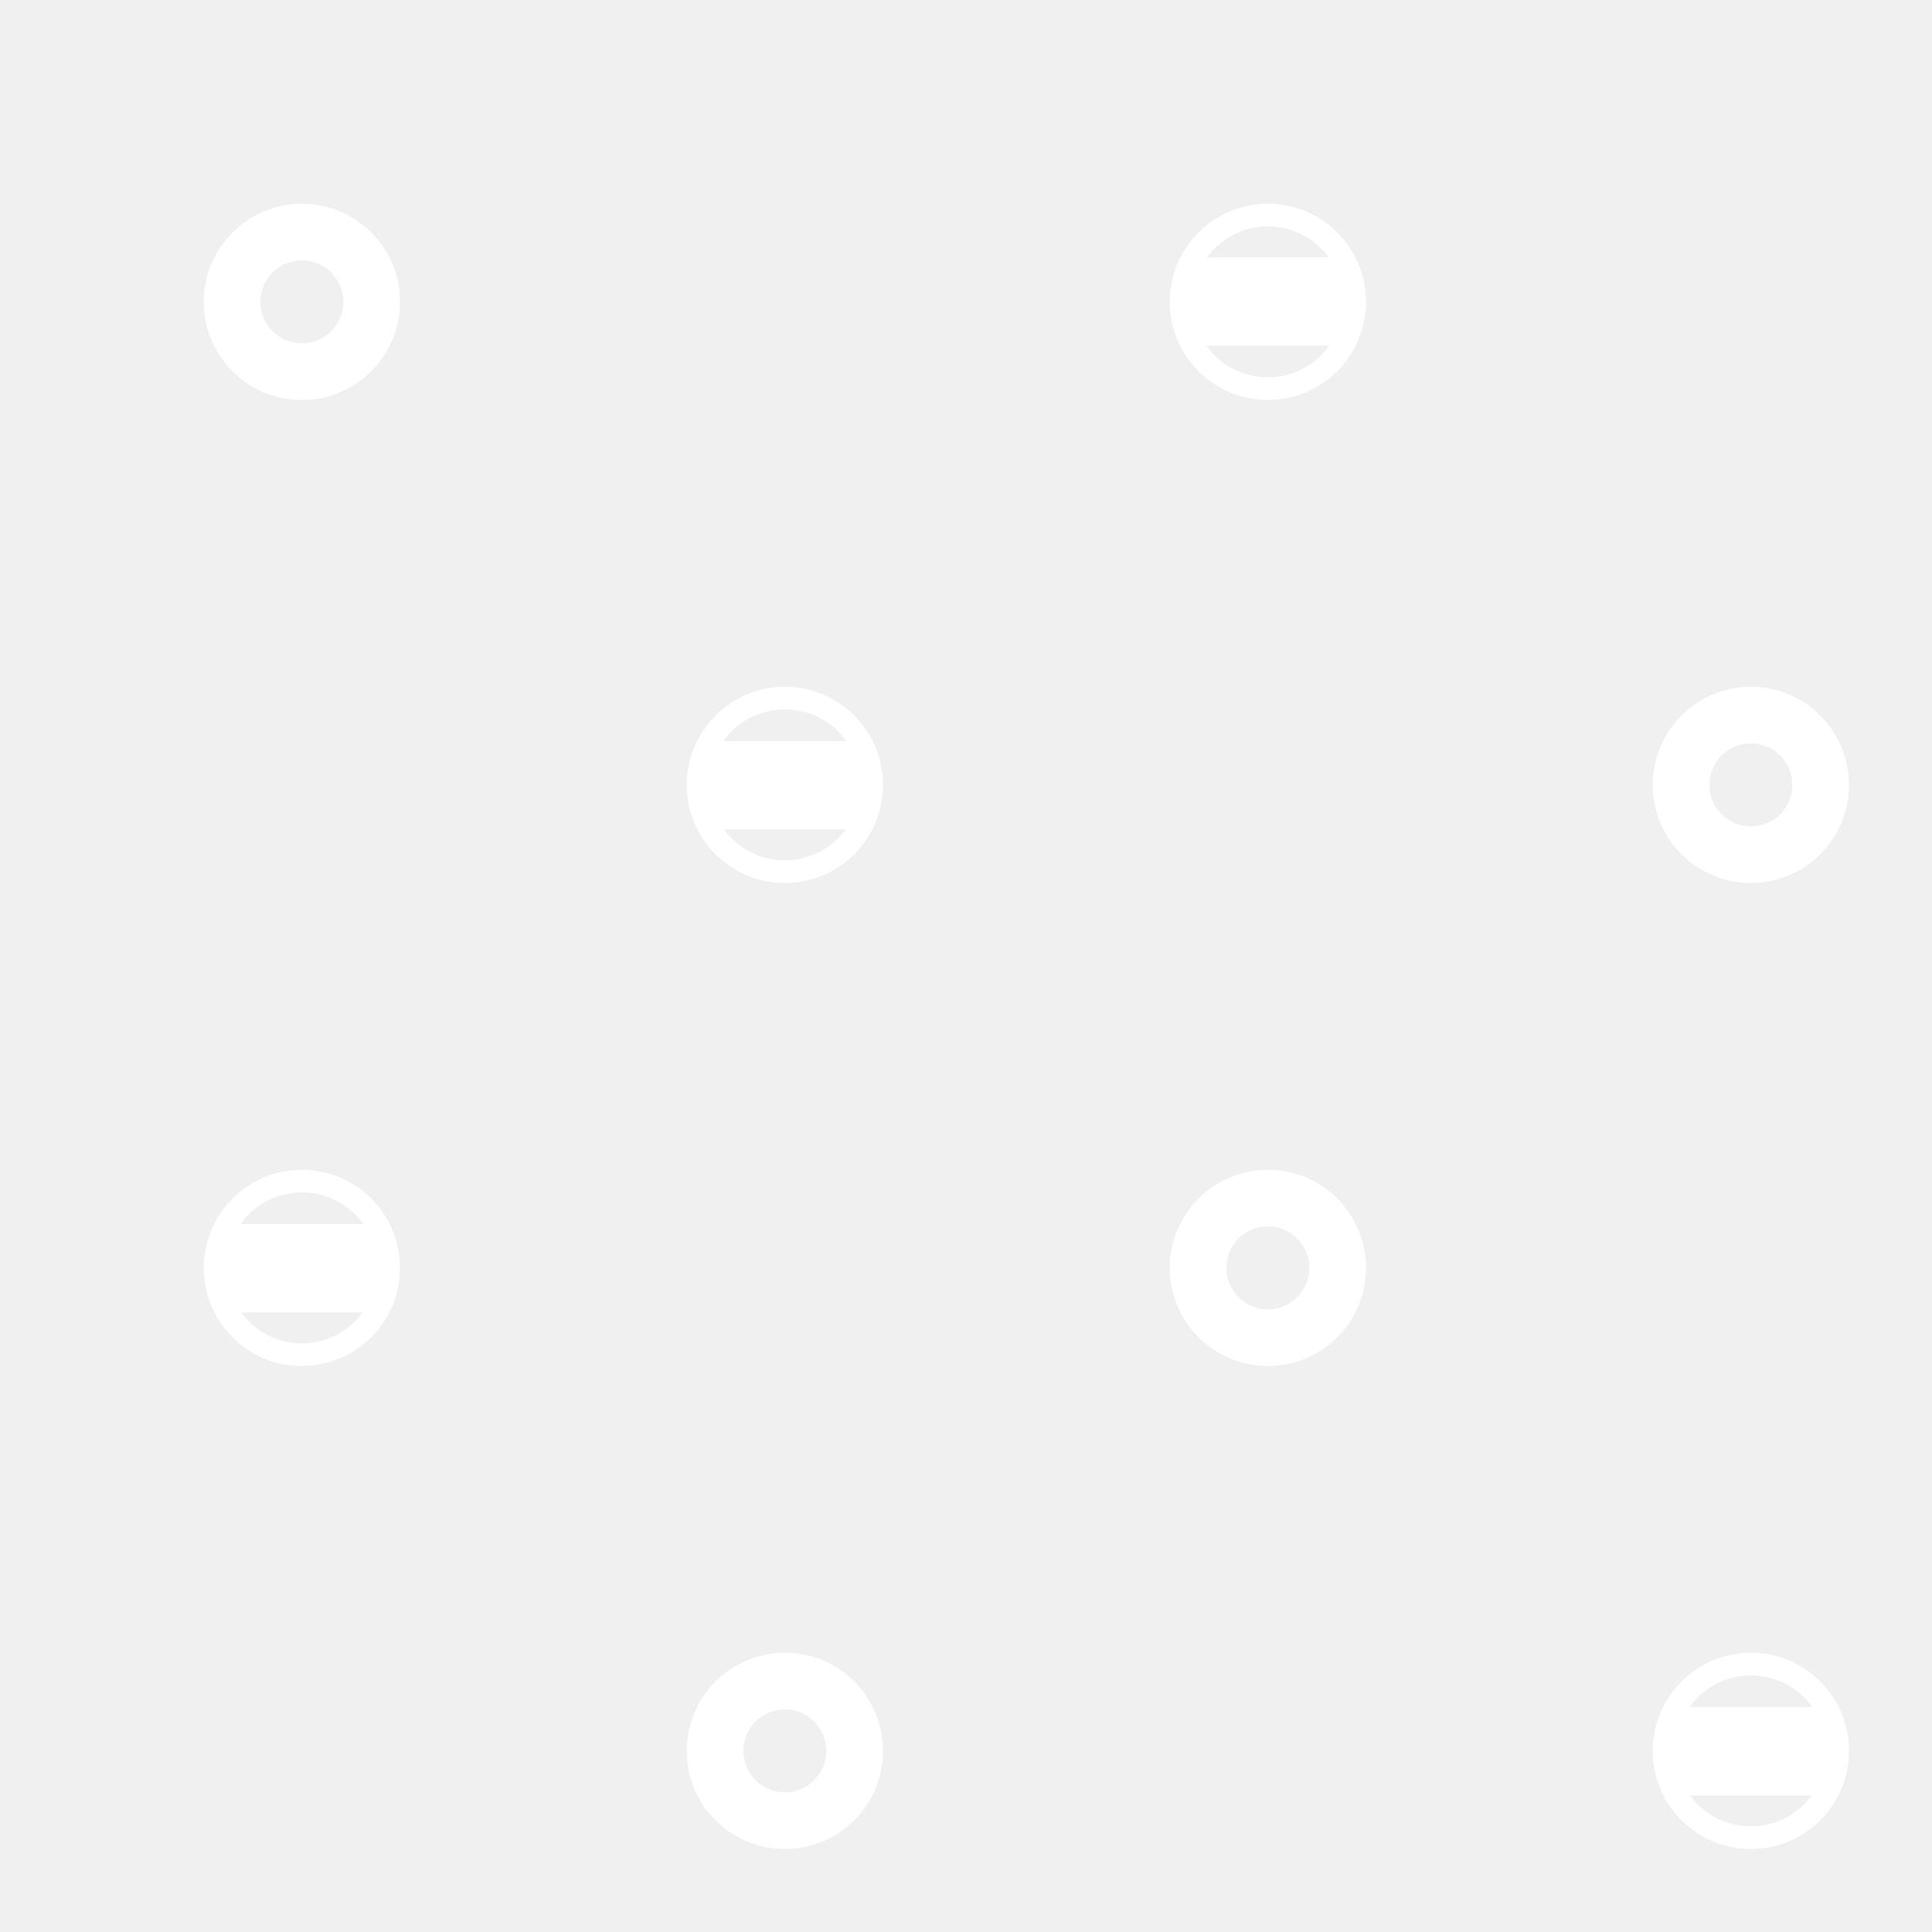
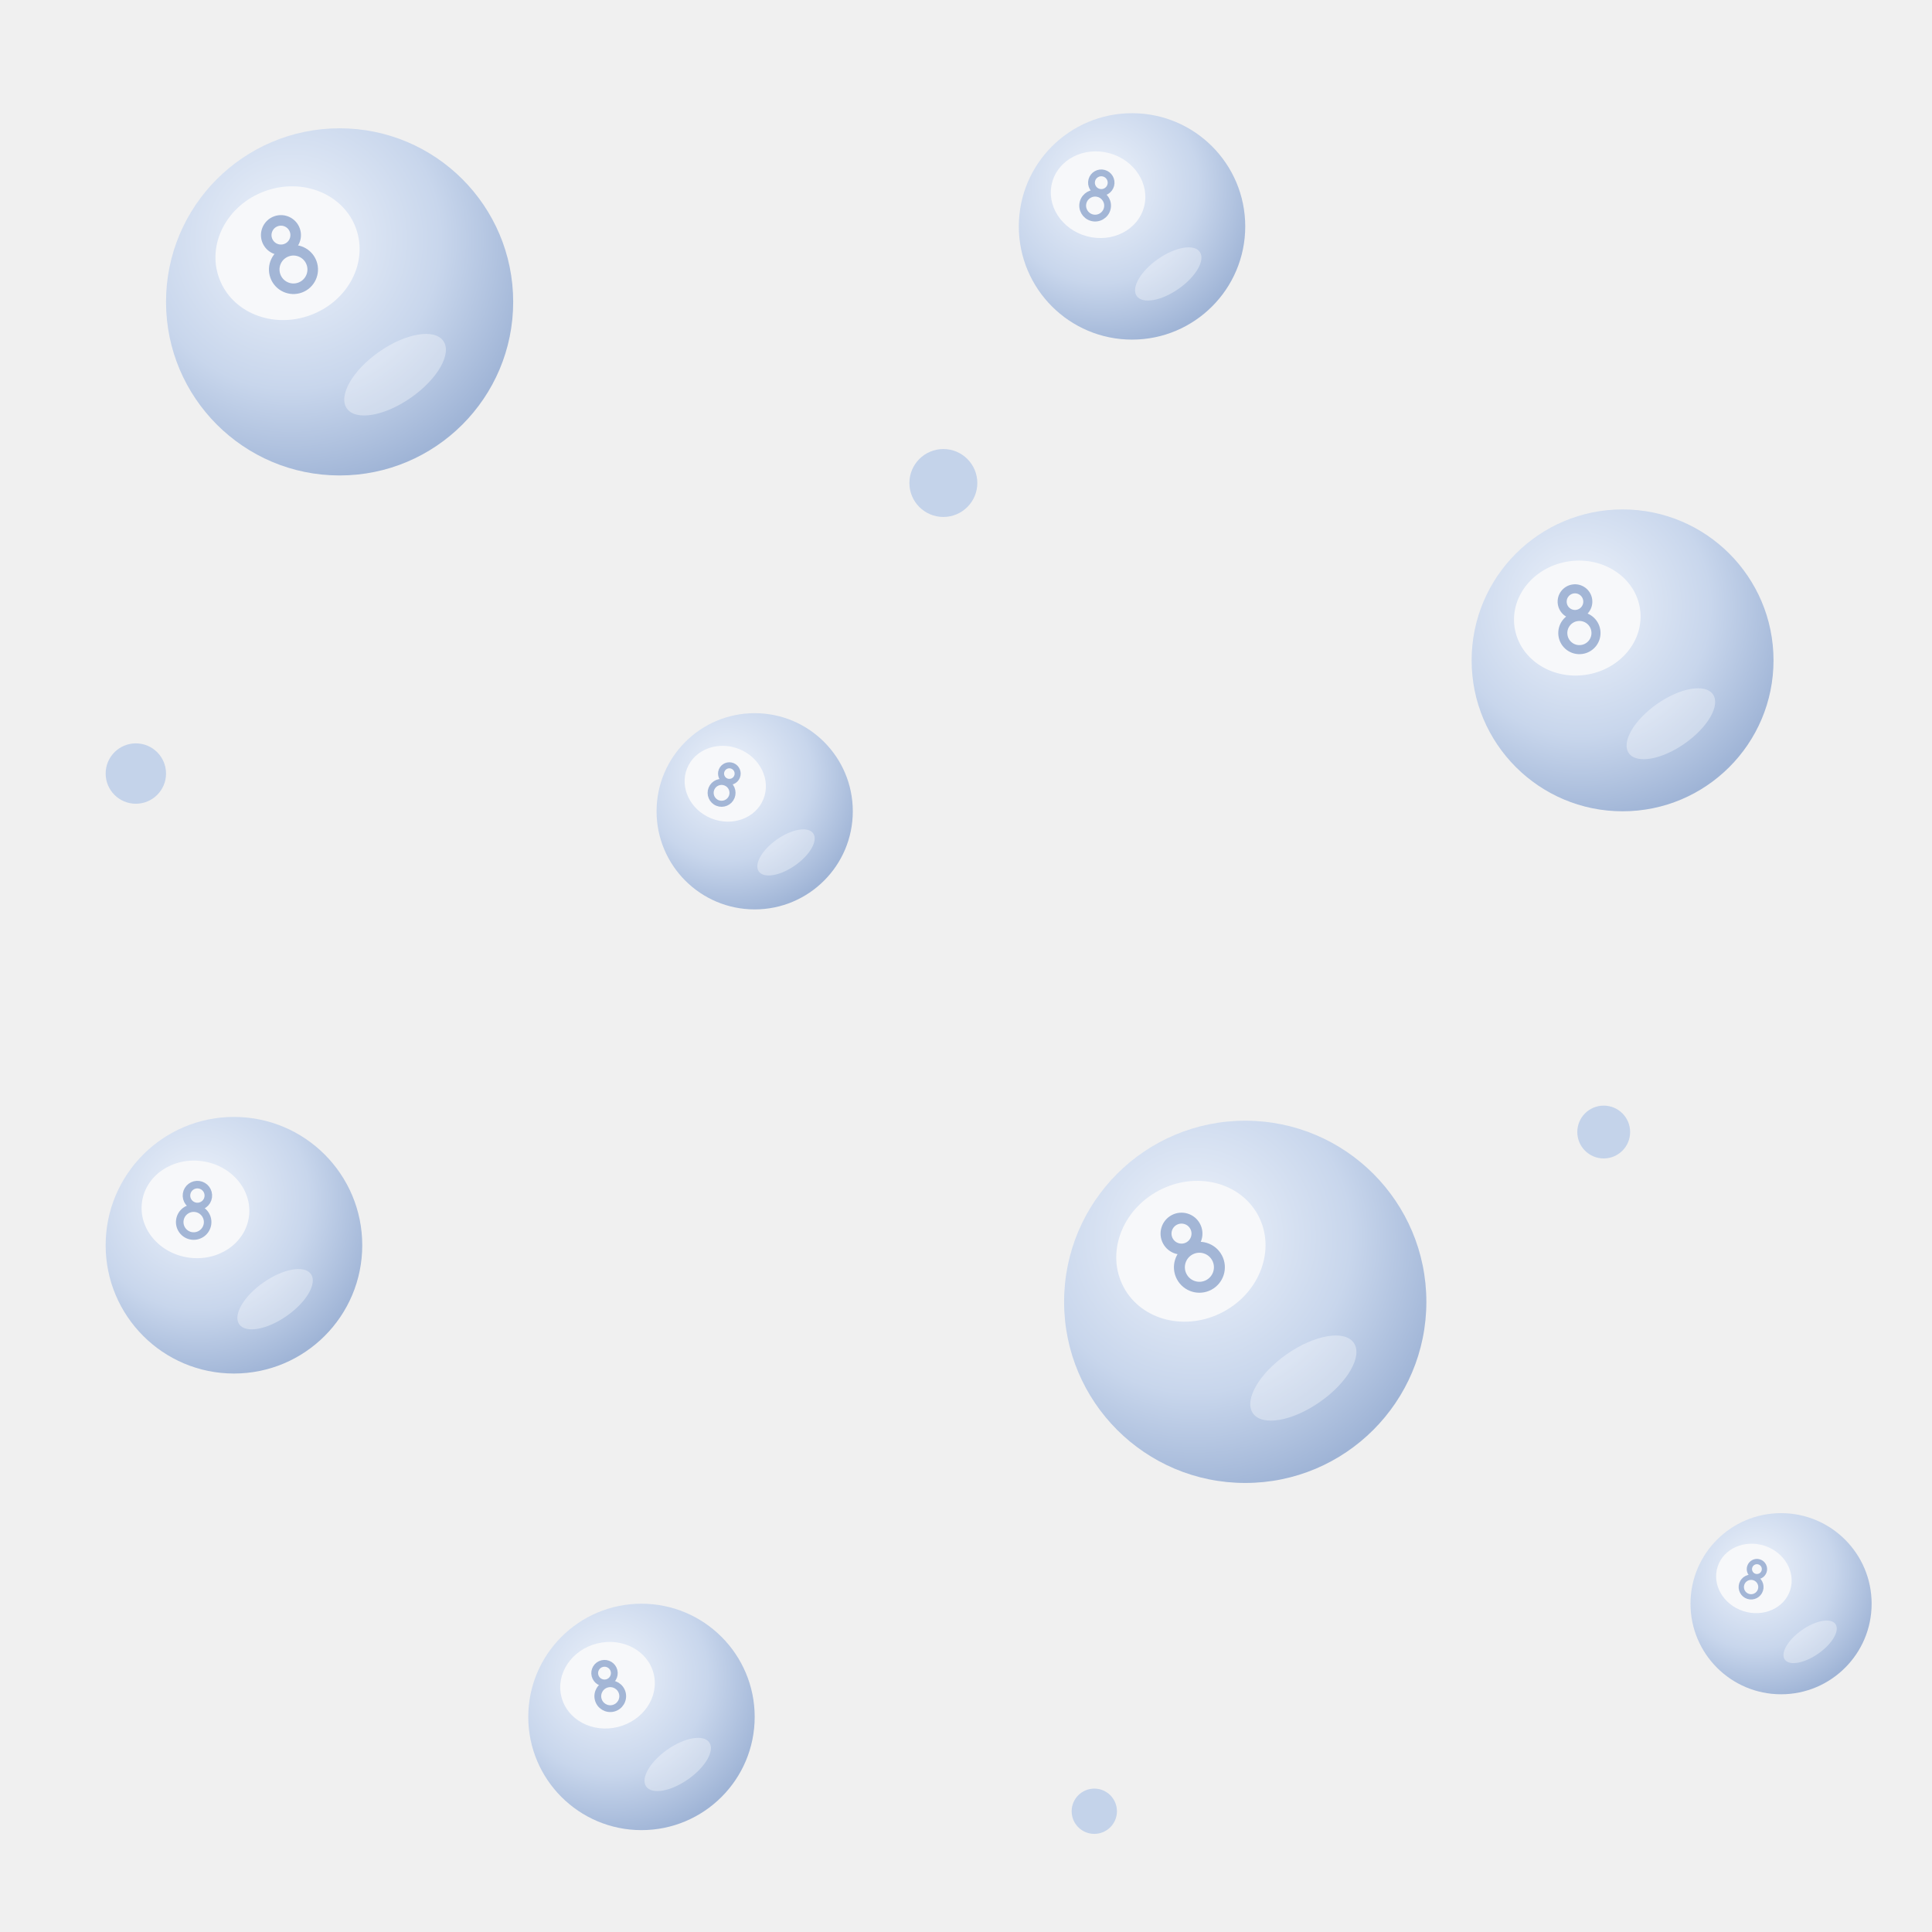
- <svg xmlns="http://www.w3.org/2000/svg" width="256" height="256" viewBox="0 0 256 256">
-   <defs>
-     <mask id="patternMask">
-       <circle cx="40" cy="40" r="13" fill="#FFFFFF" />
-       <circle cx="40" cy="40" r="5.5" fill="#000000" />
-       <circle cx="168" cy="40" r="11.5" fill="none" stroke="#FFFFFF" stroke-width="3" />
-       <rect x="156.4" y="34.1" width="23.1" height="11.7" fill="#FFFFFF" />
-       <circle cx="104" cy="104" r="11.5" fill="none" stroke="#FFFFFF" stroke-width="3" />
-       <rect x="92.4" y="98.2" width="23.1" height="11.7" fill="#FFFFFF" />
-       <circle cx="232" cy="104" r="13" fill="#FFFFFF" />
-       <circle cx="232" cy="104" r="5.5" fill="#000000" />
-       <circle cx="40" cy="168" r="11.5" fill="none" stroke="#FFFFFF" stroke-width="3" />
-       <rect x="28.4" y="162.2" width="23.1" height="11.7" fill="#FFFFFF" />
-       <circle cx="168" cy="168" r="13" fill="#FFFFFF" />
-       <circle cx="168" cy="168" r="5.5" fill="#000000" />
-       <circle cx="104" cy="232" r="13" fill="#FFFFFF" />
-       <circle cx="104" cy="232" r="5.5" fill="#000000" />
-       <circle cx="232" cy="232" r="11.5" fill="none" stroke="#FFFFFF" stroke-width="3" />
-       <rect x="220.4" y="226.2" width="23.1" height="11.7" fill="#FFFFFF" />
-     </mask>
-   </defs>
-   <rect width="256" height="256" fill="#FFFFFF" mask="url(#patternMask)" />
+ <svg xmlns="http://www.w3.org/2000/svg" width="512" height="512" viewBox="0 0 512 512">
+   <radialGradient id="pb0" cx="0.36" cy="0.32" r="0.72">
+     <stop offset="0" stop-color="#EEF3FB" />
+     <stop offset="0.6" stop-color="#C8D6EC" />
+     <stop offset="1" stop-color="#9FB4D6" />
+   </radialGradient>
+   <circle cx="90" cy="80" r="46" fill="url(#pb0)" />
+   <g transform="translate(76.2 67.1) rotate(-20)">
+     <ellipse rx="19.3" ry="17.5" fill="#F7F8FA" />
+     <circle cy="-5.1" r="3.9" fill="none" stroke="#A3B6D6" stroke-width="2.8" />
+     <circle cy="4.6" r="5.1" fill="none" stroke="#A3B6D6" stroke-width="2.8" />
+   </g>
+   <ellipse cx="104.7" cy="99.3" rx="15.6" ry="7.4" fill="#FFFFFF" opacity="0.35" transform="rotate(-35 104.7 99.3)" />
+   <radialGradient id="pb1" cx="0.36" cy="0.32" r="0.72">
+     <stop offset="0" stop-color="#EEF3FB" />
+     <stop offset="0.6" stop-color="#C8D6EC" />
+     <stop offset="1" stop-color="#9FB4D6" />
+   </radialGradient>
+   <circle cx="300" cy="60" r="30" fill="url(#pb1)" />
+   <g transform="translate(291.0 51.6) rotate(15)">
+     <ellipse rx="12.6" ry="11.4" fill="#F7F8FA" />
+     <circle cy="-3.3" r="2.6" fill="none" stroke="#A3B6D6" stroke-width="1.8" />
+     <circle cy="3.0" r="3.3" fill="none" stroke="#A3B6D6" stroke-width="1.8" />
+   </g>
+   <ellipse cx="309.6" cy="72.6" rx="10.2" ry="4.8" fill="#FFFFFF" opacity="0.35" transform="rotate(-35 309.6 72.6)" />
+   <radialGradient id="pb2" cx="0.36" cy="0.32" r="0.72">
+     <stop offset="0" stop-color="#EEF3FB" />
+     <stop offset="0.6" stop-color="#C8D6EC" />
+     <stop offset="1" stop-color="#9FB4D6" />
+   </radialGradient>
+   <circle cx="430" cy="175" r="40" fill="url(#pb2)" />
+   <g transform="translate(418.0 163.8) rotate(-8)">
+     <ellipse rx="16.8" ry="15.2" fill="#F7F8FA" />
+     <circle cy="-4.4" r="3.4" fill="none" stroke="#A3B6D6" stroke-width="2.4" />
+     <circle cy="4.0" r="4.4" fill="none" stroke="#A3B6D6" stroke-width="2.4" />
+   </g>
+   <ellipse cx="442.8" cy="191.8" rx="13.6" ry="6.4" fill="#FFFFFF" opacity="0.35" transform="rotate(-35 442.8 191.8)" />
+   <radialGradient id="pb3" cx="0.36" cy="0.32" r="0.72">
+     <stop offset="0" stop-color="#EEF3FB" />
+     <stop offset="0.6" stop-color="#C8D6EC" />
+     <stop offset="1" stop-color="#9FB4D6" />
+   </radialGradient>
+   <circle cx="200" cy="215" r="26" fill="url(#pb3)" />
+   <g transform="translate(192.2 207.7) rotate(22)">
+     <ellipse rx="10.9" ry="9.9" fill="#F7F8FA" />
+     <circle cy="-2.9" r="2.2" fill="none" stroke="#A3B6D6" stroke-width="1.6" />
+     <circle cy="2.6" r="2.9" fill="none" stroke="#A3B6D6" stroke-width="1.6" />
+   </g>
+   <ellipse cx="208.3" cy="225.9" rx="8.8" ry="4.2" fill="#FFFFFF" opacity="0.35" transform="rotate(-35 208.3 225.9)" />
+   <radialGradient id="pb4" cx="0.36" cy="0.32" r="0.72">
+     <stop offset="0" stop-color="#EEF3FB" />
+     <stop offset="0.6" stop-color="#C8D6EC" />
+     <stop offset="1" stop-color="#9FB4D6" />
+   </radialGradient>
+   <circle cx="62" cy="330" r="34" fill="url(#pb4)" />
+   <g transform="translate(51.8 320.5) rotate(8)">
+     <ellipse rx="14.3" ry="12.9" fill="#F7F8FA" />
+     <circle cy="-3.7" r="2.9" fill="none" stroke="#A3B6D6" stroke-width="2.0" />
+     <circle cy="3.4" r="3.7" fill="none" stroke="#A3B6D6" stroke-width="2.0" />
+   </g>
+   <ellipse cx="72.9" cy="344.3" rx="11.6" ry="5.4" fill="#FFFFFF" opacity="0.35" transform="rotate(-35 72.9 344.3)" />
+   <radialGradient id="pb5" cx="0.36" cy="0.32" r="0.72">
+     <stop offset="0" stop-color="#EEF3FB" />
+     <stop offset="0.6" stop-color="#C8D6EC" />
+     <stop offset="1" stop-color="#9FB4D6" />
+   </radialGradient>
+   <circle cx="330" cy="345" r="48" fill="url(#pb5)" />
+   <g transform="translate(315.6 331.6) rotate(-28)">
+     <ellipse rx="20.2" ry="18.2" fill="#F7F8FA" />
+     <circle cy="-5.3" r="4.1" fill="none" stroke="#A3B6D6" stroke-width="2.9" />
+     <circle cy="4.8" r="5.3" fill="none" stroke="#A3B6D6" stroke-width="2.9" />
+   </g>
+   <ellipse cx="345.4" cy="365.2" rx="16.3" ry="7.7" fill="#FFFFFF" opacity="0.35" transform="rotate(-35 345.4 365.2)" />
+   <radialGradient id="pb6" cx="0.36" cy="0.32" r="0.72">
+     <stop offset="0" stop-color="#EEF3FB" />
+     <stop offset="0.6" stop-color="#C8D6EC" />
+     <stop offset="1" stop-color="#9FB4D6" />
+   </radialGradient>
+   <circle cx="170" cy="455" r="30" fill="url(#pb6)" />
+   <g transform="translate(161.0 446.6) rotate(-14)">
+     <ellipse rx="12.6" ry="11.4" fill="#F7F8FA" />
+     <circle cy="-3.3" r="2.6" fill="none" stroke="#A3B6D6" stroke-width="1.8" />
+     <circle cy="3.0" r="3.3" fill="none" stroke="#A3B6D6" stroke-width="1.8" />
+   </g>
+   <ellipse cx="179.6" cy="467.6" rx="10.2" ry="4.8" fill="#FFFFFF" opacity="0.35" transform="rotate(-35 179.6 467.6)" />
+   <radialGradient id="pb7" cx="0.36" cy="0.32" r="0.72">
+     <stop offset="0" stop-color="#EEF3FB" />
+     <stop offset="0.6" stop-color="#C8D6EC" />
+     <stop offset="1" stop-color="#9FB4D6" />
+   </radialGradient>
+   <circle cx="472" cy="425" r="24" fill="url(#pb7)" />
+   <g transform="translate(464.8 418.3) rotate(18)">
+     <ellipse rx="10.1" ry="9.1" fill="#F7F8FA" />
+     <circle cy="-2.6" r="2.0" fill="none" stroke="#A3B6D6" stroke-width="1.4" />
+     <circle cy="2.4" r="2.6" fill="none" stroke="#A3B6D6" stroke-width="1.4" />
+   </g>
+   <ellipse cx="479.7" cy="435.1" rx="8.2" ry="3.8" fill="#FFFFFF" opacity="0.35" transform="rotate(-35 479.7 435.1)" />
+   <circle cx="250" cy="128" r="9" fill="#C4D3EA" />
+   <circle cx="425" cy="300" r="7" fill="#C4D3EA" />
+   <circle cx="36" cy="205" r="8" fill="#C4D3EA" />
+   <circle cx="290" cy="480" r="6" fill="#C4D3EA" />
</svg>
